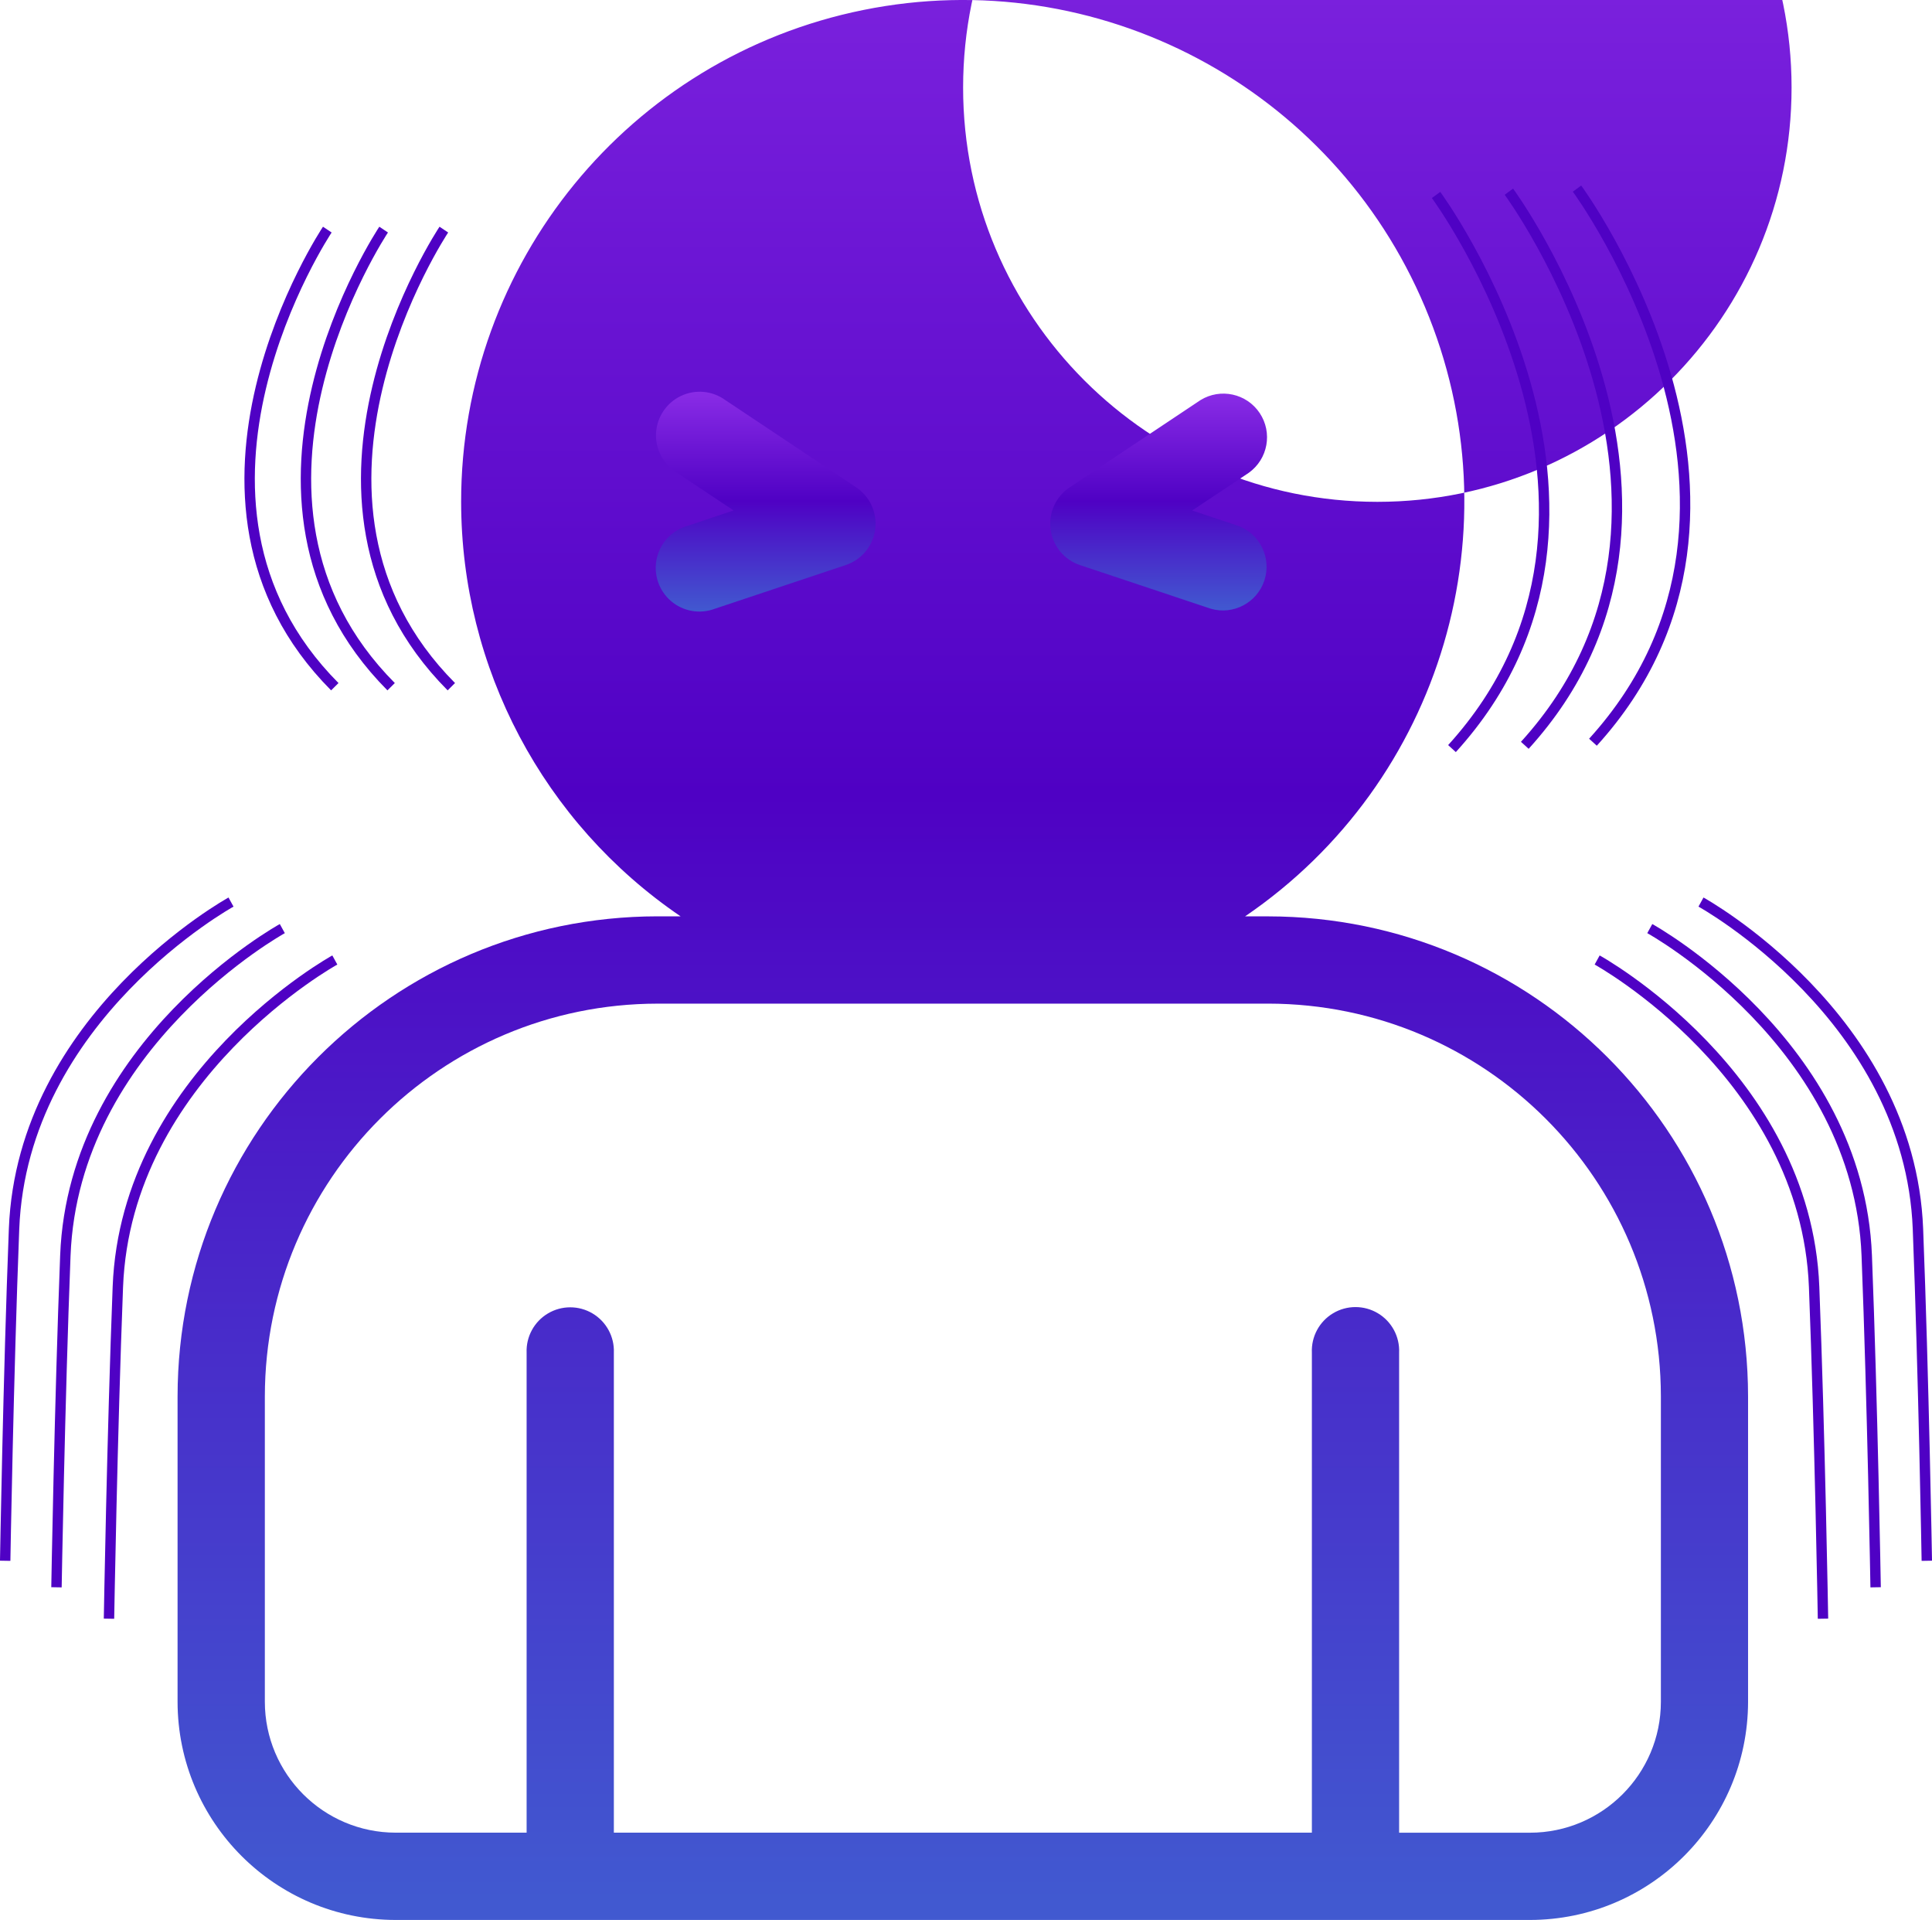
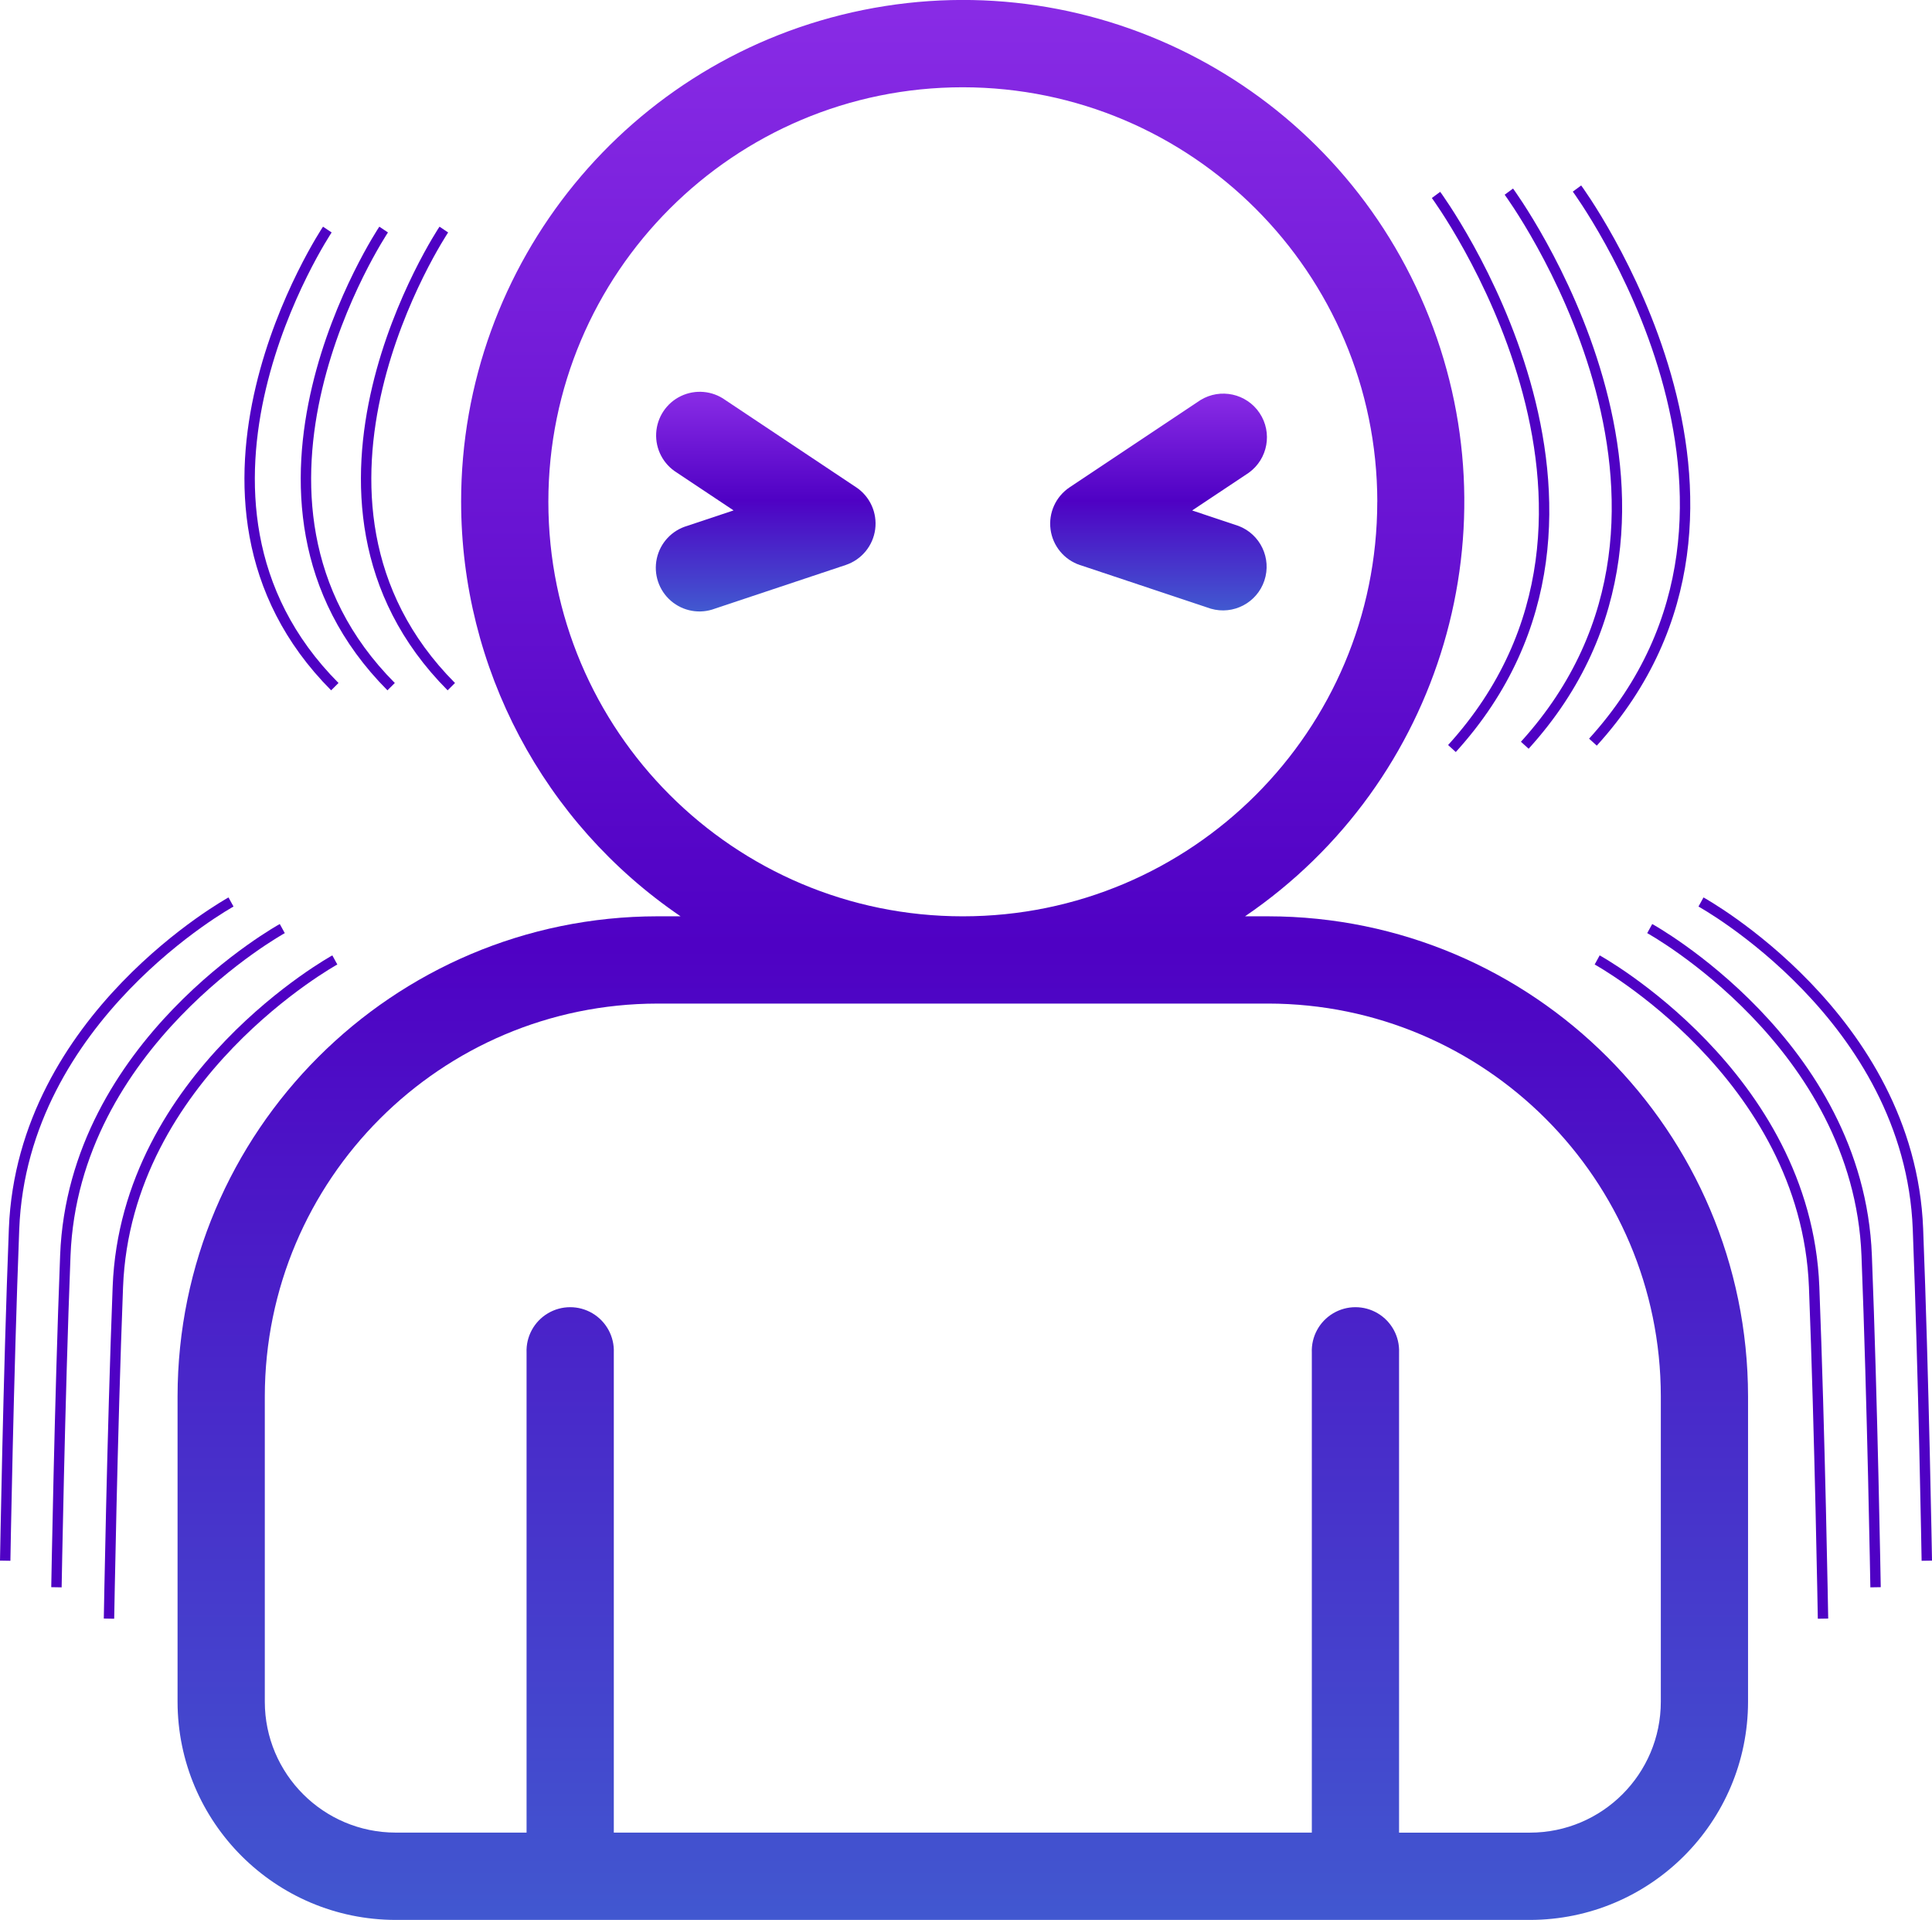
- <svg xmlns="http://www.w3.org/2000/svg" width="200" height="198.719" viewBox="0 0 200 198.719">
-   <defs>
+ <svg xmlns="http://www.w3.org/2000/svg" width="185.864" height="184.663" viewBox="0 0 185.864 184.663">
+   <g id="tremores" transform="translate(-2603.616 -146.986)">
    <linearGradient id="linear-gradient" x1="0.5" x2="0.5" y2="1" gradientUnits="objectBoundingBox">
      <stop offset="0" stop-color="#8a2ce6" />
-       <stop offset="0.498" stop-color="#4f01c4" />
+       <stop offset="0.494" stop-color="#4f01c4" />
      <stop offset="1" stop-color="#4159d0" />
    </linearGradient>
-   </defs>
-   <g id="tremores" transform="translate(0.538 0.005)">
-     <path id="Caminho_18" data-name="Caminho 18" d="M1712.348,38.181a51.907,51.907,0,0,0,22.716,42.9h-2.394a49.734,49.734,0,0,0-49.677,49.678v31.617a22.607,22.607,0,0,0,22.58,22.581H1822.99a22.607,22.607,0,0,0,22.58-22.581V130.763a49.734,49.734,0,0,0-49.677-49.678H1793.5a51.924,51.924,0,1,0-81.153-42.9ZM1795.9,90.116a40.691,40.691,0,0,1,40.645,40.645v31.617a13.559,13.559,0,0,1-13.55,13.548h-13.548V126.245a4.52,4.52,0,1,0-9.031,0v49.677h-72.259V126.245a4.519,4.519,0,1,0-9.031,0v49.677h-13.548a13.559,13.559,0,0,1-13.55-13.548V130.763a40.693,40.693,0,0,1,40.645-40.645Zm11.29-51.935a42.881,42.881,0,1,1,.006,0Z" transform="translate(-1665.149 13.754)" fill="url(#linear-gradient)" />
-     <path id="Caminho_19" data-name="Caminho 19" d="M1742.058,29.269l13.548,4.519a4.52,4.52,0,0,0,2.858-8.568l-4.788-1.6,5.866-3.908a4.519,4.519,0,0,0-5.011-7.515l-13.548,9.033a4.52,4.52,0,0,0,1.076,8.041Z" transform="translate(-1630.799 29.211)" fill="url(#linear-gradient)" />
-     <path id="Caminho_20" data-name="Caminho 20" d="M1734.353,21.227l-13.548-9.033a4.52,4.52,0,1,0-5.011,7.515l5.866,3.908-4.79,1.6a4.52,4.52,0,1,0,2.858,8.568l13.547-4.519a4.52,4.52,0,0,0,1.076-8.041Z" transform="translate(-1646.256 29.211)" fill="url(#linear-gradient)" />
-     <path id="Caminho_68" data-name="Caminho 68" d="M1703.136.968s-18.6,27.825.775,47.309" transform="translate(-1657.727 22.792)" fill="none" stroke="#4f01c4" stroke-miterlimit="10" stroke-width="1.076" />
-     <path id="Caminho_69" data-name="Caminho 69" d="M1699.273.968s-18.6,27.825.775,47.309" transform="translate(-1660.097 22.792)" fill="none" stroke="#4f01c4" stroke-miterlimit="10" stroke-width="1.076" />
-     <path id="Caminho_70" data-name="Caminho 70" d="M1695.658.968s-18.6,27.825.776,47.309" transform="translate(-1662.313 22.792)" fill="none" stroke="#4f01c4" stroke-miterlimit="10" stroke-width="1.076" />
-     <path id="Caminho_71" data-name="Caminho 71" d="M1763.73-1.253s24.036,32.658,1.647,57.3" transform="translate(-1615.606 21.427)" fill="none" stroke="#4f01c4" stroke-miterlimit="10" stroke-width="1.076" />
-     <path id="Caminho_72" data-name="Caminho 72" d="M1768.4-1.463s24.036,32.658,1.647,57.3" transform="translate(-1612.738 21.298)" fill="none" stroke="#4f01c4" stroke-miterlimit="10" stroke-width="1.076" />
-     <path id="Caminho_73" data-name="Caminho 73" d="M1772.769-1.661s24.037,32.658,1.65,57.3" transform="translate(-1610.055 21.176)" fill="none" stroke="#4f01c4" stroke-miterlimit="10" stroke-width="1.076" />
-     <path id="Caminho_74" data-name="Caminho 74" d="M1774.06,47.815s21.609,11.887,22.46,33.84c.591,15.187.919,34.336.919,34.336" transform="translate(-1609.261 51.539)" fill="none" stroke="#4f01c4" stroke-miterlimit="10" stroke-width="1.076" />
-     <path id="Caminho_75" data-name="Caminho 75" d="M1777.439,45.8s21.609,11.887,22.46,33.84c.591,15.187.919,34.335.919,34.335" transform="translate(-1607.192 50.305)" fill="none" stroke="#4f01c4" stroke-miterlimit="10" stroke-width="1.076" />
-     <path id="Caminho_76" data-name="Caminho 76" d="M1780.721,44.1s21.609,11.887,22.461,33.84c.589,15.187.917,34.336.917,34.336" transform="translate(-1605.174 49.259)" fill="none" stroke="#4f01c4" stroke-miterlimit="10" stroke-width="1.076" />
-     <path id="Caminho_77" data-name="Caminho 77" d="M1701.974,47.815s-21.609,11.887-22.461,33.84c-.589,15.187-.917,34.336-.917,34.336" transform="translate(-1667.851 51.539)" fill="none" stroke="#4f01c4" stroke-miterlimit="10" stroke-width="1.076" />
-     <path id="Caminho_78" data-name="Caminho 78" d="M1698.606,45.8s-21.609,11.887-22.46,33.84c-.591,15.187-.919,34.335-.919,34.335" transform="translate(-1669.919 50.305)" fill="none" stroke="#4f01c4" stroke-miterlimit="10" stroke-width="1.076" />
-     <path id="Caminho_79" data-name="Caminho 79" d="M1695.313,44.1s-21.609,11.887-22.46,33.84c-.591,15.187-.917,34.336-.917,34.336" transform="translate(-1671.937 49.259)" fill="none" stroke="#4f01c4" stroke-miterlimit="10" stroke-width="1.076" />
+     <g id="tremores-2" data-name="tremores" transform="translate(2604.116 146.986)">
+       <path id="Caminho_18" data-name="Caminho 18" d="M1591.3,35.482a48.238,48.238,0,0,0,21.11,39.87h-2.225a46.218,46.218,0,0,0-46.165,46.166V150.9a21.009,21.009,0,0,0,20.984,20.985h109.117a21.009,21.009,0,0,0,20.984-20.985V121.519a46.218,46.218,0,0,0-46.165-46.166h-2.225a48.253,48.253,0,1,0-75.416-39.87Zm77.642,48.264a37.815,37.815,0,0,1,37.772,37.772V150.9a12.6,12.6,0,0,1-12.592,12.59h-12.59V117.321a4.2,4.2,0,1,0-8.393,0v46.165h-67.151V117.321a4.2,4.2,0,1,0-8.393,0v46.165h-12.59a12.6,12.6,0,0,1-12.592-12.59V121.519a37.816,37.816,0,0,1,37.772-37.772Zm10.492-48.264a39.871,39.871,0,1,1-39.871-39.87A39.915,39.915,0,0,1,1679.439,35.482Z" transform="translate(-1547.438 12.782)" fill="url(#linear-gradient)" />
+       <path id="Caminho_19" data-name="Caminho 19" d="M1618.91,27.2l12.59,4.2a4.2,4.2,0,0,0,2.656-7.962l-4.45-1.485,5.451-3.632a4.2,4.2,0,0,0-4.657-6.984l-12.59,8.394a4.2,4.2,0,0,0,1,7.473Z" transform="translate(-1515.516 27.146)" fill="url(#linear-gradient)" />
+       <path id="Caminho_20" data-name="Caminho 20" d="M1611.749,19.726l-12.59-8.394a4.2,4.2,0,1,0-4.657,6.984l5.451,3.632-4.451,1.485a4.2,4.2,0,1,0,2.656,7.962l12.59-4.2a4.2,4.2,0,0,0,1-7.473Z" transform="translate(-1529.881 27.146)" fill="url(#linear-gradient)" />
+       <path id="Caminho_68" data-name="Caminho 68" d="M1582.738.9s-17.289,25.858.72,43.965" transform="translate(-1540.541 21.181)" fill="none" stroke="#4F01C4" stroke-miterlimit="10" stroke-width="1" />
+       <path id="Caminho_69" data-name="Caminho 69" d="M1579.15.9s-17.289,25.858.72,43.965" transform="translate(-1542.743 21.181)" fill="none" stroke="#4F01C4" stroke-miterlimit="10" stroke-width="1" />
+       <path id="Caminho_70" data-name="Caminho 70" d="M1575.793.9s-17.287,25.858.721,43.965" transform="translate(-1544.803 21.181)" fill="none" stroke="#4F01C4" stroke-miterlimit="10" stroke-width="1" />
+       <path id="Caminho_71" data-name="Caminho 71" d="M1639.047-1.164s22.337,30.349,1.531,53.249" transform="translate(-1501.397 19.912)" fill="none" stroke="#4F01C4" stroke-miterlimit="10" stroke-width="1" />
+       <path id="Caminho_72" data-name="Caminho 72" d="M1643.389-1.36s22.337,30.349,1.531,53.249" transform="translate(-1498.732 19.792)" fill="none" stroke="#4F01C4" stroke-miterlimit="10" stroke-width="1" />
+       <path id="Caminho_73" data-name="Caminho 73" d="M1647.451-1.544s22.338,30.349,1.533,53.249" transform="translate(-1496.239 19.679)" fill="none" stroke="#4F01C4" stroke-miterlimit="10" stroke-width="1" />
+       <path id="Caminho_74" data-name="Caminho 74" d="M1648.654,44.435s20.081,11.047,20.872,31.448c.549,14.113.854,31.909.854,31.909" transform="translate(-1495.501 47.896)" fill="none" stroke="#4F01C4" stroke-miterlimit="10" stroke-width="1" />
+       <path id="Caminho_75" data-name="Caminho 75" d="M1651.786,42.566s20.081,11.047,20.872,31.448c.549,14.113.854,31.908.854,31.908" transform="translate(-1493.578 46.749)" fill="none" stroke="#4F01C4" stroke-miterlimit="10" stroke-width="1" />
+       <path id="Caminho_76" data-name="Caminho 76" d="M1654.843,40.981s20.081,11.047,20.873,31.448c.547,14.113.852,31.909.852,31.909" transform="translate(-1491.703 45.777)" fill="none" stroke="#4F01C4" stroke-miterlimit="10" stroke-width="1" />
+       <path id="Caminho_77" data-name="Caminho 77" d="M1581.66,44.435s-20.081,11.047-20.873,31.448c-.547,14.113-.852,31.909-.852,31.909" transform="translate(-1549.949 47.896)" fill="none" stroke="#4F01C4" stroke-miterlimit="10" stroke-width="1" />
+       <path id="Caminho_78" data-name="Caminho 78" d="M1578.527,42.566s-20.081,11.047-20.872,31.448c-.549,14.113-.854,31.908-.854,31.908" transform="translate(-1551.871 46.749)" fill="none" stroke="#4F01C4" stroke-miterlimit="10" stroke-width="1" />
+       <path id="Caminho_79" data-name="Caminho 79" d="M1575.47,40.981s-20.081,11.047-20.872,31.448c-.549,14.113-.852,31.909-.852,31.909" transform="translate(-1553.746 45.777)" fill="none" stroke="#4F01C4" stroke-miterlimit="10" stroke-width="1" />
+     </g>
  </g>
</svg>
